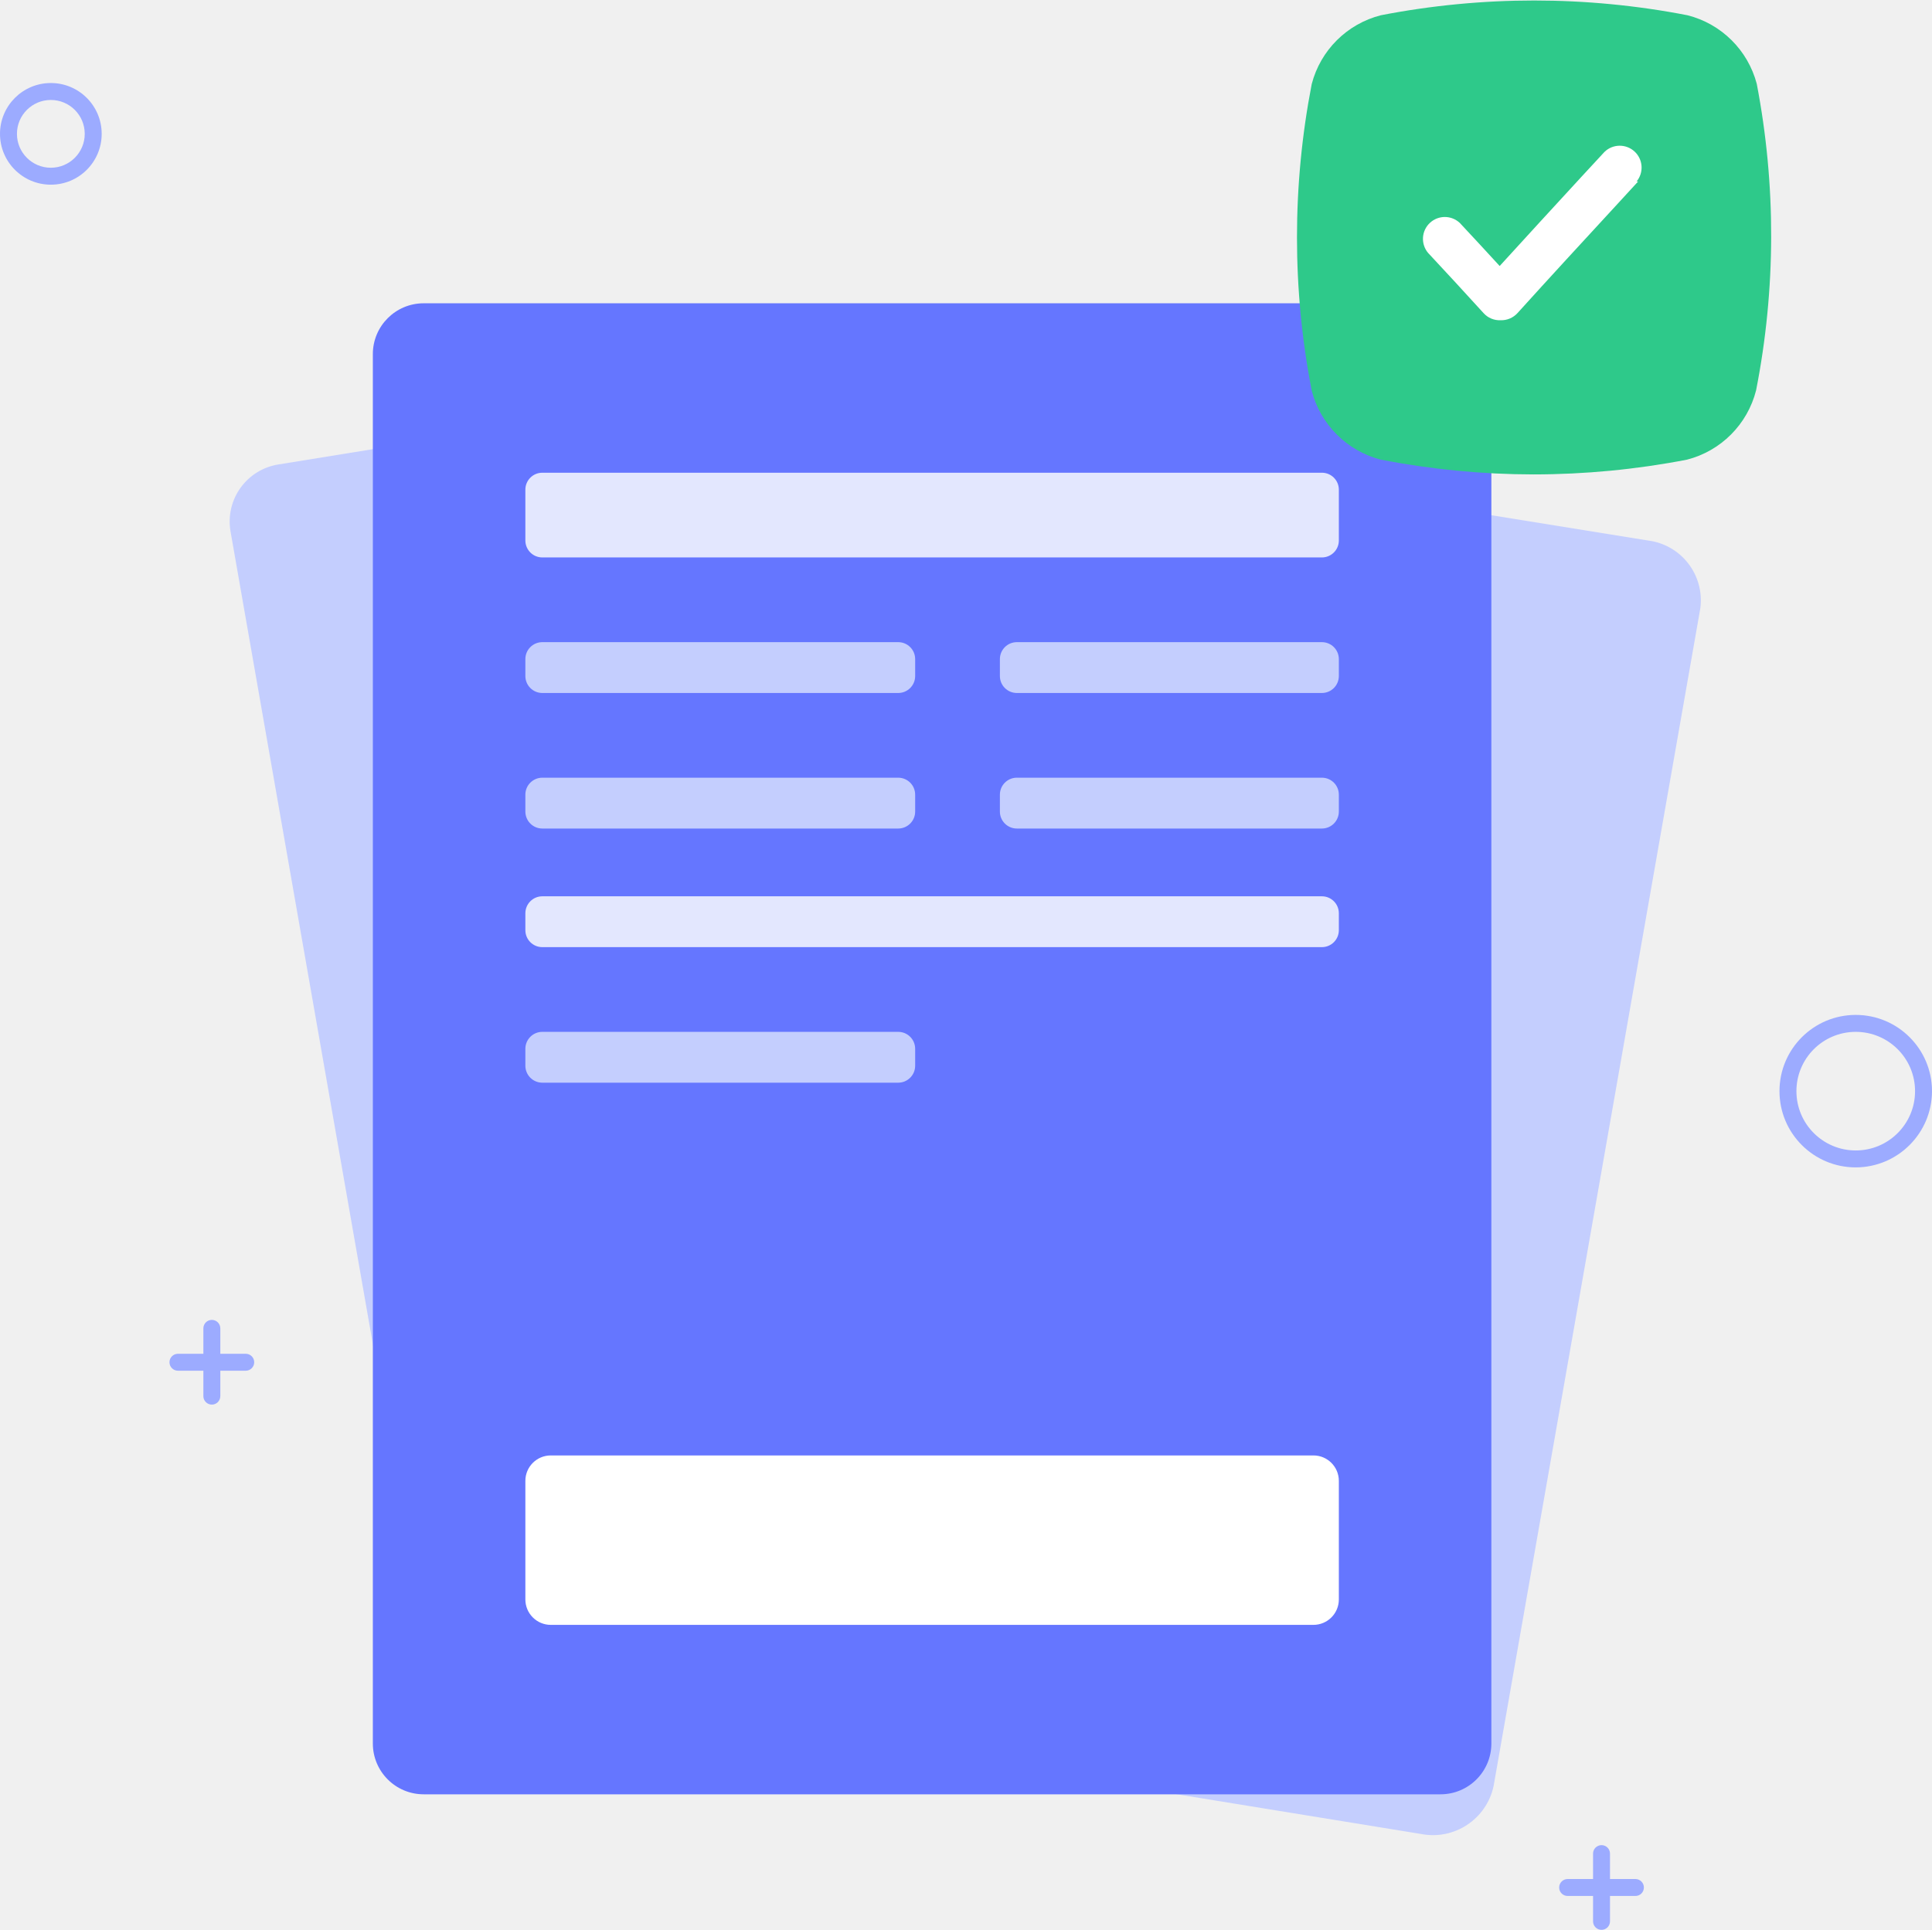
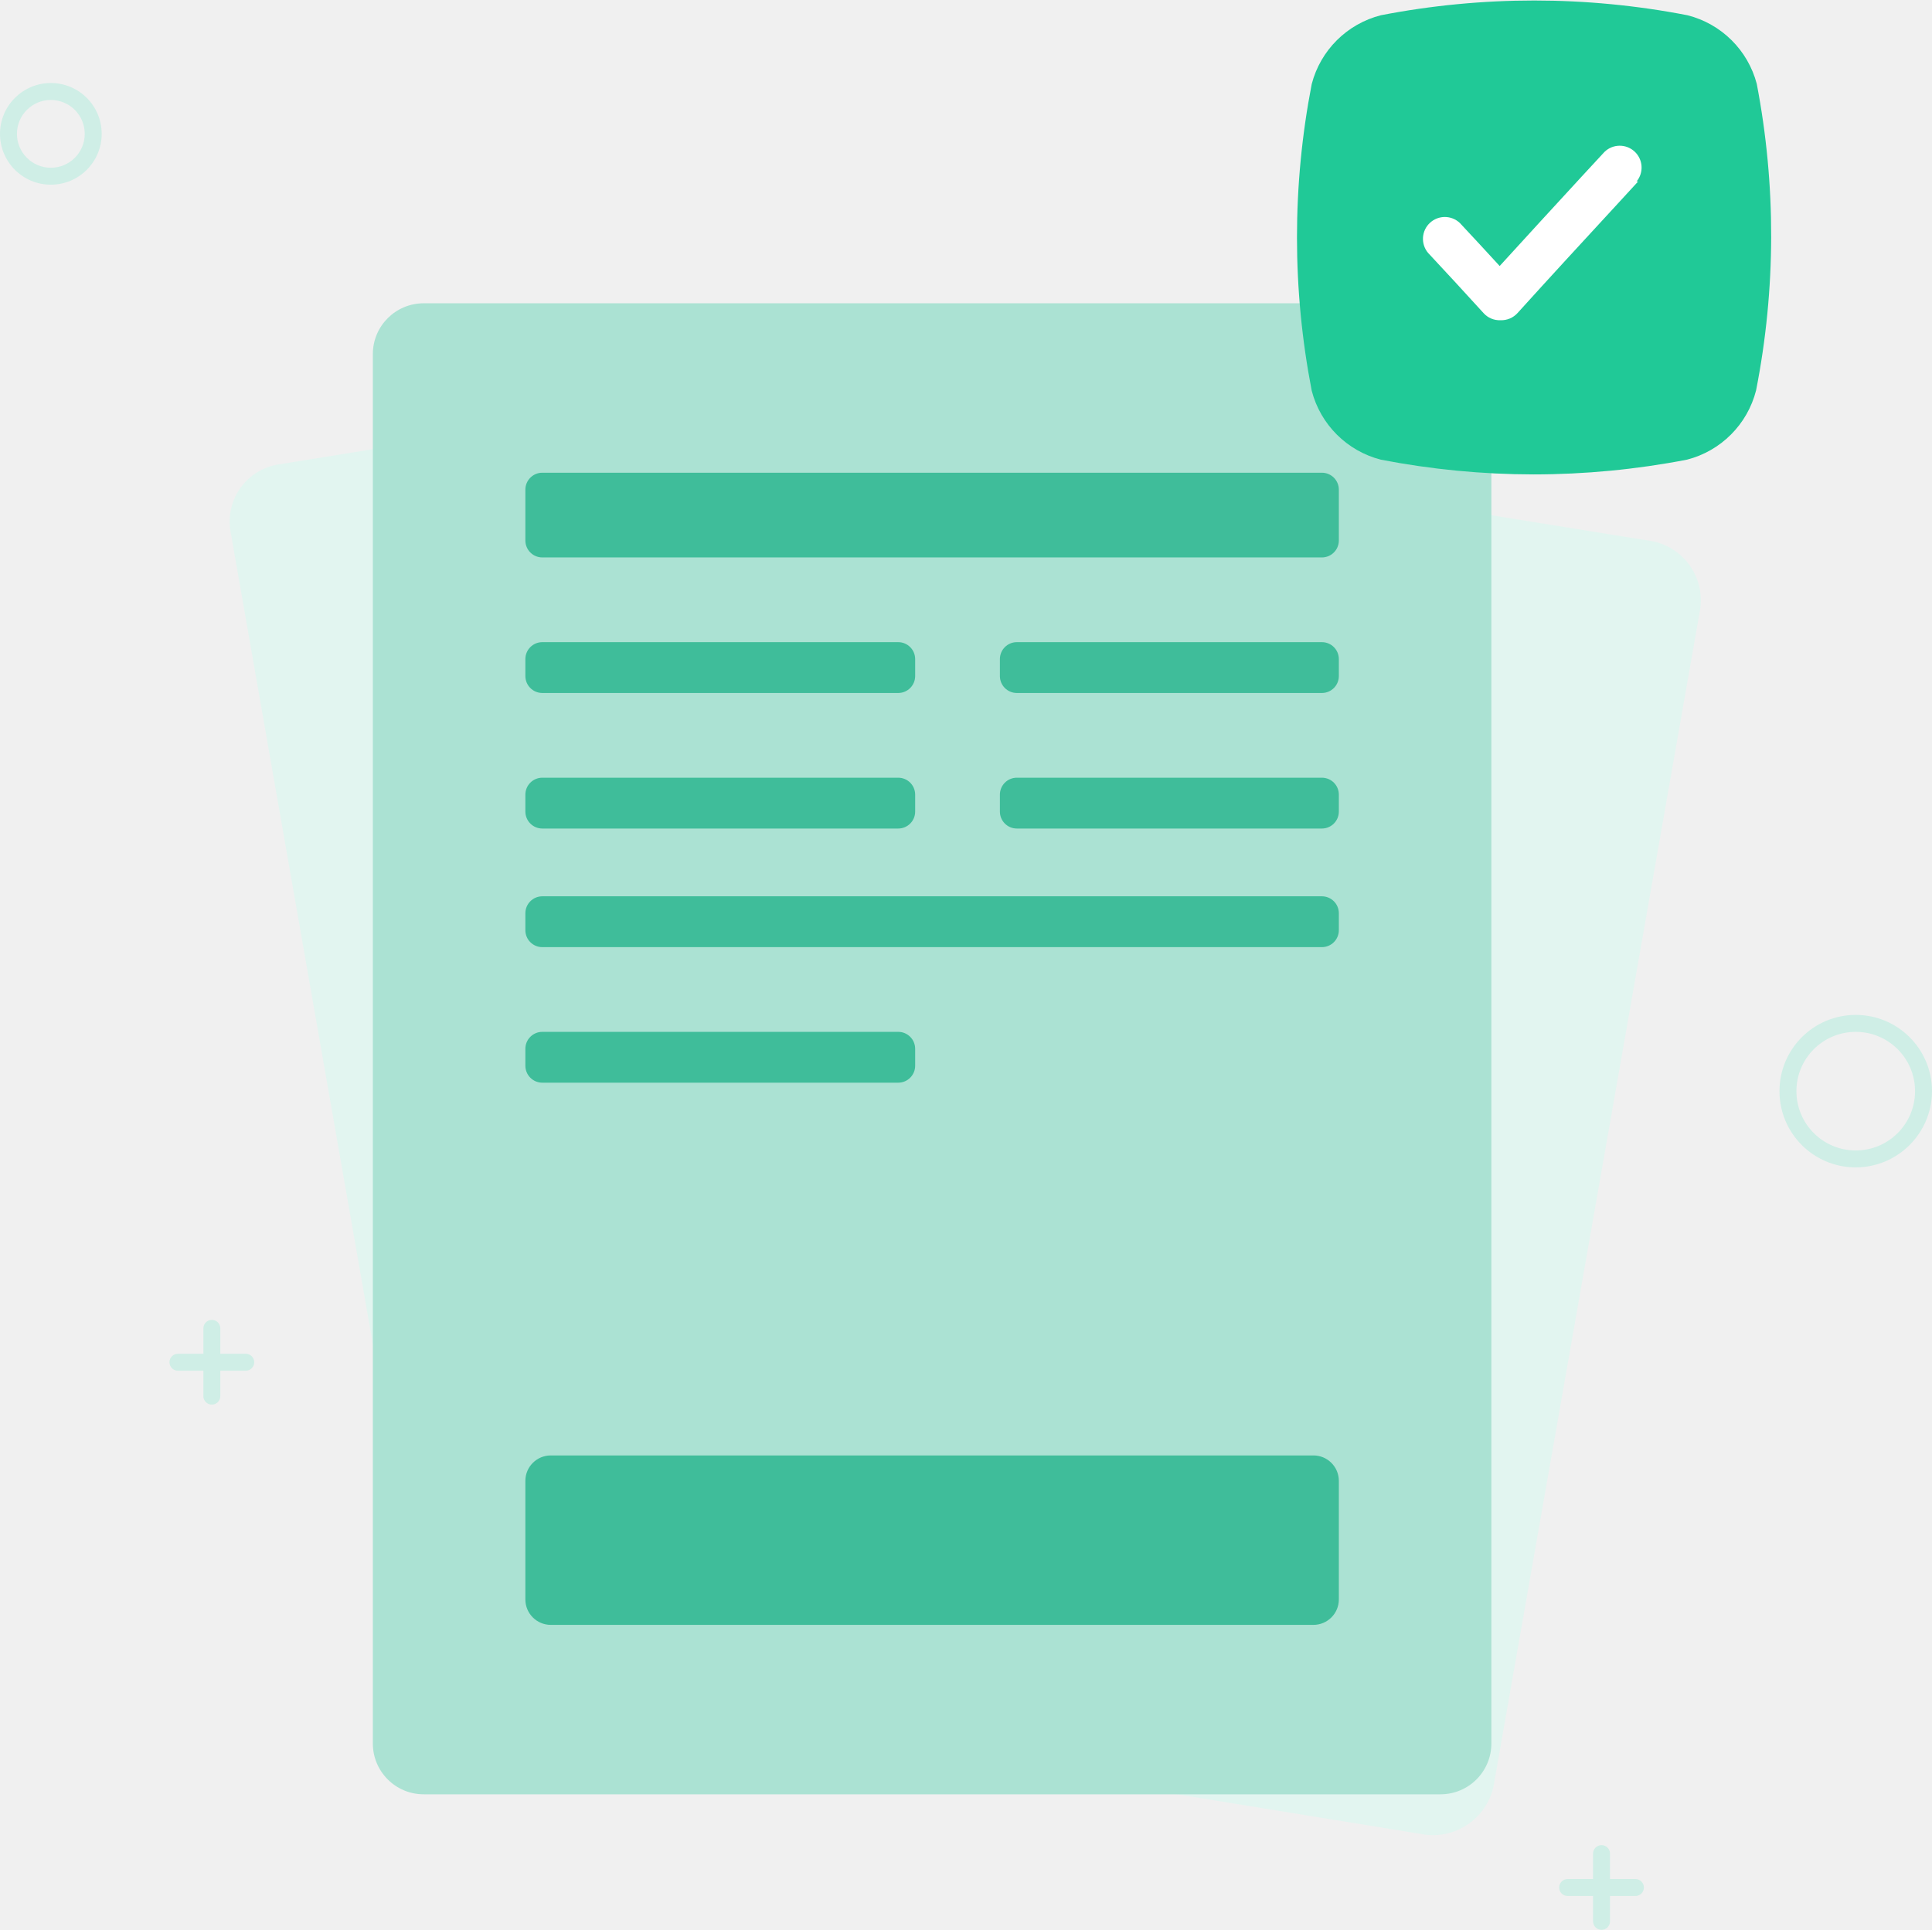
<svg xmlns="http://www.w3.org/2000/svg" viewBox="0 0 114 113.9">
-   <path d="M87.84,110.34l-48.31-7.86a3.55,3.55,0,0,1-3.1-4L48.63,29a3.66,3.66,0,0,1,4.29-2.8L101.24,34a3.56,3.56,0,0,1,3.09,4l-12.2,69.52A3.66,3.66,0,0,1,87.84,110.34Z" transform="translate(-4 -2.1)" fill="#c4cefe" />
-   <path d="M33.73,105.39,78.66,98.1a3.41,3.41,0,0,0,2.84-3.94L69.4,25.05a3.5,3.5,0,0,0-4-2.82L20.44,29.51a3.41,3.41,0,0,0-2.84,3.94l12.1,69.11A3.52,3.52,0,0,0,33.73,105.39Z" transform="translate(-4 -2.1)" fill="#c4cefe" />
-   <rect x="22" y="17.9" width="66" height="88" rx="3" ry="3" fill="#6576ff" />
-   <rect x="31" y="85.9" width="48" height="10" rx="1.5" ry="1.5" fill="#fff" />
-   <rect x="31" y="27.9" width="48" height="5" rx="1" ry="1" fill="#e3e7fe" />
-   <rect x="31" y="37.9" width="23" height="3" rx="1" ry="1" fill="#c4cefe" />
-   <rect x="59" y="37.9" width="20" height="3" rx="1" ry="1" fill="#c4cefe" />
-   <rect x="31" y="45.9" width="23" height="3" rx="1" ry="1" fill="#c4cefe" />
-   <rect x="59" y="45.9" width="20" height="3" rx="1" ry="1" fill="#c4cefe" />
-   <rect x="31" y="52.9" width="48" height="3" rx="1" ry="1" fill="#e3e7fe" />
-   <rect x="31" y="60.9" width="23" height="3" rx="1" ry="1" fill="#c4cefe" />
-   <path d="M98.5,116a.5.5,0,0,1-.5-.5V114H96.5a.5.5,0,0,1,0-1H98v-1.5a.5.5,0,0,1,1,0V113h1.5a.5.5,0,0,1,0,1H99v1.5A.5.5,0,0,1,98.5,116Z" transform="translate(-4 -2.1)" fill="#9cabff" />
-   <path d="M16.5,85a.5.5,0,0,1-.5-.5V83H14.5a.5.5,0,0,1,0-1H16V80.5a.5.5,0,0,1,1,0V82h1.5a.5.5,0,0,1,0,1H17v1.5A.5.5,0,0,1,16.5,85Z" transform="translate(-4 -2.1)" fill="#9cabff" />
-   <path d="M7,13a3,3,0,1,1,3-3A3,3,0,0,1,7,13ZM7,8a2,2,0,1,0,2,2A2,2,0,0,0,7,8Z" transform="translate(-4 -2.1)" fill="#9cabff" />
-   <path d="M113.5,71a4.5,4.5,0,1,1,4.5-4.5A4.51,4.51,0,0,1,113.5,71Zm0-8a3.5,3.5,0,1,0,3.5,3.5A3.5,3.5,0,0,0,113.5,63Z" transform="translate(-4 -2.1)" fill="#9cabff" />
-   <path d="M107.66,7.05A5.66,5.66,0,0,0,103.57,3,47.45,47.45,0,0,0,85.48,3h0A5.66,5.66,0,0,0,81.4,7.06a47.51,47.51,0,0,0,0,18.1,5.67,5.67,0,0,0,4.08,4.07,47.57,47.57,0,0,0,9,.87,47.78,47.78,0,0,0,9.06-.87,5.66,5.66,0,0,0,4.08-4.09A47.45,47.45,0,0,0,107.66,7.05Z" transform="translate(-4 -2.1)" fill="#2ec98a" />
+   <path d="M87.84,110.34l-48.31-7.86a3.55,3.55,0,0,1-3.1-4L48.63,29a3.66,3.66,0,0,1,4.29-2.8L101.24,34a3.56,3.56,0,0,1,3.09,4l-12.2,69.52A3.66,3.66,0,0,1,87.84,110.34Z" transform="translate(-4 -2.1)" fill="#e2f5f0" />
+   <path d="M33.73,105.39,78.66,98.1a3.41,3.41,0,0,0,2.84-3.94L69.4,25.05a3.5,3.5,0,0,0-4-2.82L20.44,29.51a3.41,3.41,0,0,0-2.84,3.94l12.1,69.11A3.52,3.52,0,0,0,33.73,105.39Z" transform="translate(-4 -2.1)" fill="#e2f5f0" />
+   <rect x="22" y="17.9" width="66" height="88" rx="3" ry="3" fill="#abe2d3" />
+   <rect x="31" y="85.9" width="48" height="10" rx="1.5" ry="1.5" fill="#3fbd9a" />
+   <rect x="31" y="27.9" width="48" height="5" rx="1" ry="1" fill="#3fbd9a" />
+   <rect x="31" y="37.9" width="23" height="3" rx="1" ry="1" fill="#3fbd9a" />
+   <rect x="59" y="37.9" width="20" height="3" rx="1" ry="1" fill="#3fbd9a" />
+   <rect x="31" y="45.9" width="23" height="3" rx="1" ry="1" fill="#3fbd9a" />
+   <rect x="59" y="45.9" width="20" height="3" rx="1" ry="1" fill="#3fbd9a" />
+   <rect x="31" y="52.9" width="48" height="3" rx="1" ry="1" fill="#3fbd9a" />
+   <rect x="31" y="60.9" width="23" height="3" rx="1" ry="1" fill="#3fbd9a" />
+   <path d="M98.5,116a.5.5,0,0,1-.5-.5V114H96.5a.5.5,0,0,1,0-1H98v-1.5a.5.5,0,0,1,1,0V113h1.5a.5.5,0,0,1,0,1H99v1.5A.5.5,0,0,1,98.5,116Z" transform="translate(-4 -2.1)" fill="#cfeee6" />
+   <path d="M16.5,85a.5.5,0,0,1-.5-.5V83H14.5a.5.5,0,0,1,0-1H16V80.5a.5.5,0,0,1,1,0V82h1.5a.5.5,0,0,1,0,1H17v1.5A.5.5,0,0,1,16.5,85Z" transform="translate(-4 -2.1)" fill="#cfeee6" />
+   <path d="M7,13a3,3,0,1,1,3-3A3,3,0,0,1,7,13ZM7,8a2,2,0,1,0,2,2A2,2,0,0,0,7,8Z" transform="translate(-4 -2.1)" fill="#cfeee6" />
+   <path d="M113.5,71a4.5,4.5,0,1,1,4.5-4.5A4.51,4.51,0,0,1,113.5,71Zm0-8a3.5,3.5,0,1,0,3.5,3.5A3.5,3.5,0,0,0,113.5,63Z" transform="translate(-4 -2.1)" fill="#cfeee6" />
+   <path d="M107.66,7.05A5.66,5.66,0,0,0,103.57,3,47.45,47.45,0,0,0,85.48,3h0A5.66,5.66,0,0,0,81.4,7.06a47.51,47.51,0,0,0,0,18.1,5.67,5.67,0,0,0,4.08,4.07,47.57,47.57,0,0,0,9,.87,47.78,47.78,0,0,0,9.06-.87,5.66,5.66,0,0,0,4.08-4.09A47.45,47.45,0,0,0,107.66,7.05Z" transform="translate(-4 -2.1)" fill="#20c997" />
  <path d="M100.66,12.81l-1.35,1.47c-1.9,2.06-3.88,4.21-5.77,6.3a1.29,1.29,0,0,1-1,.42h0a1.27,1.27,0,0,1-1-.42c-1.09-1.2-2.19-2.39-3.28-3.56a1.29,1.29,0,0,1,1.88-1.76c.78.84,1.57,1.68,2.35,2.54,1.6-1.76,3.25-3.55,4.83-5.27l1.35-1.46a1.29,1.29,0,0,1,1.9,1.74Z" transform="translate(-4 -2.1)" fill="#fff" />
</svg>
